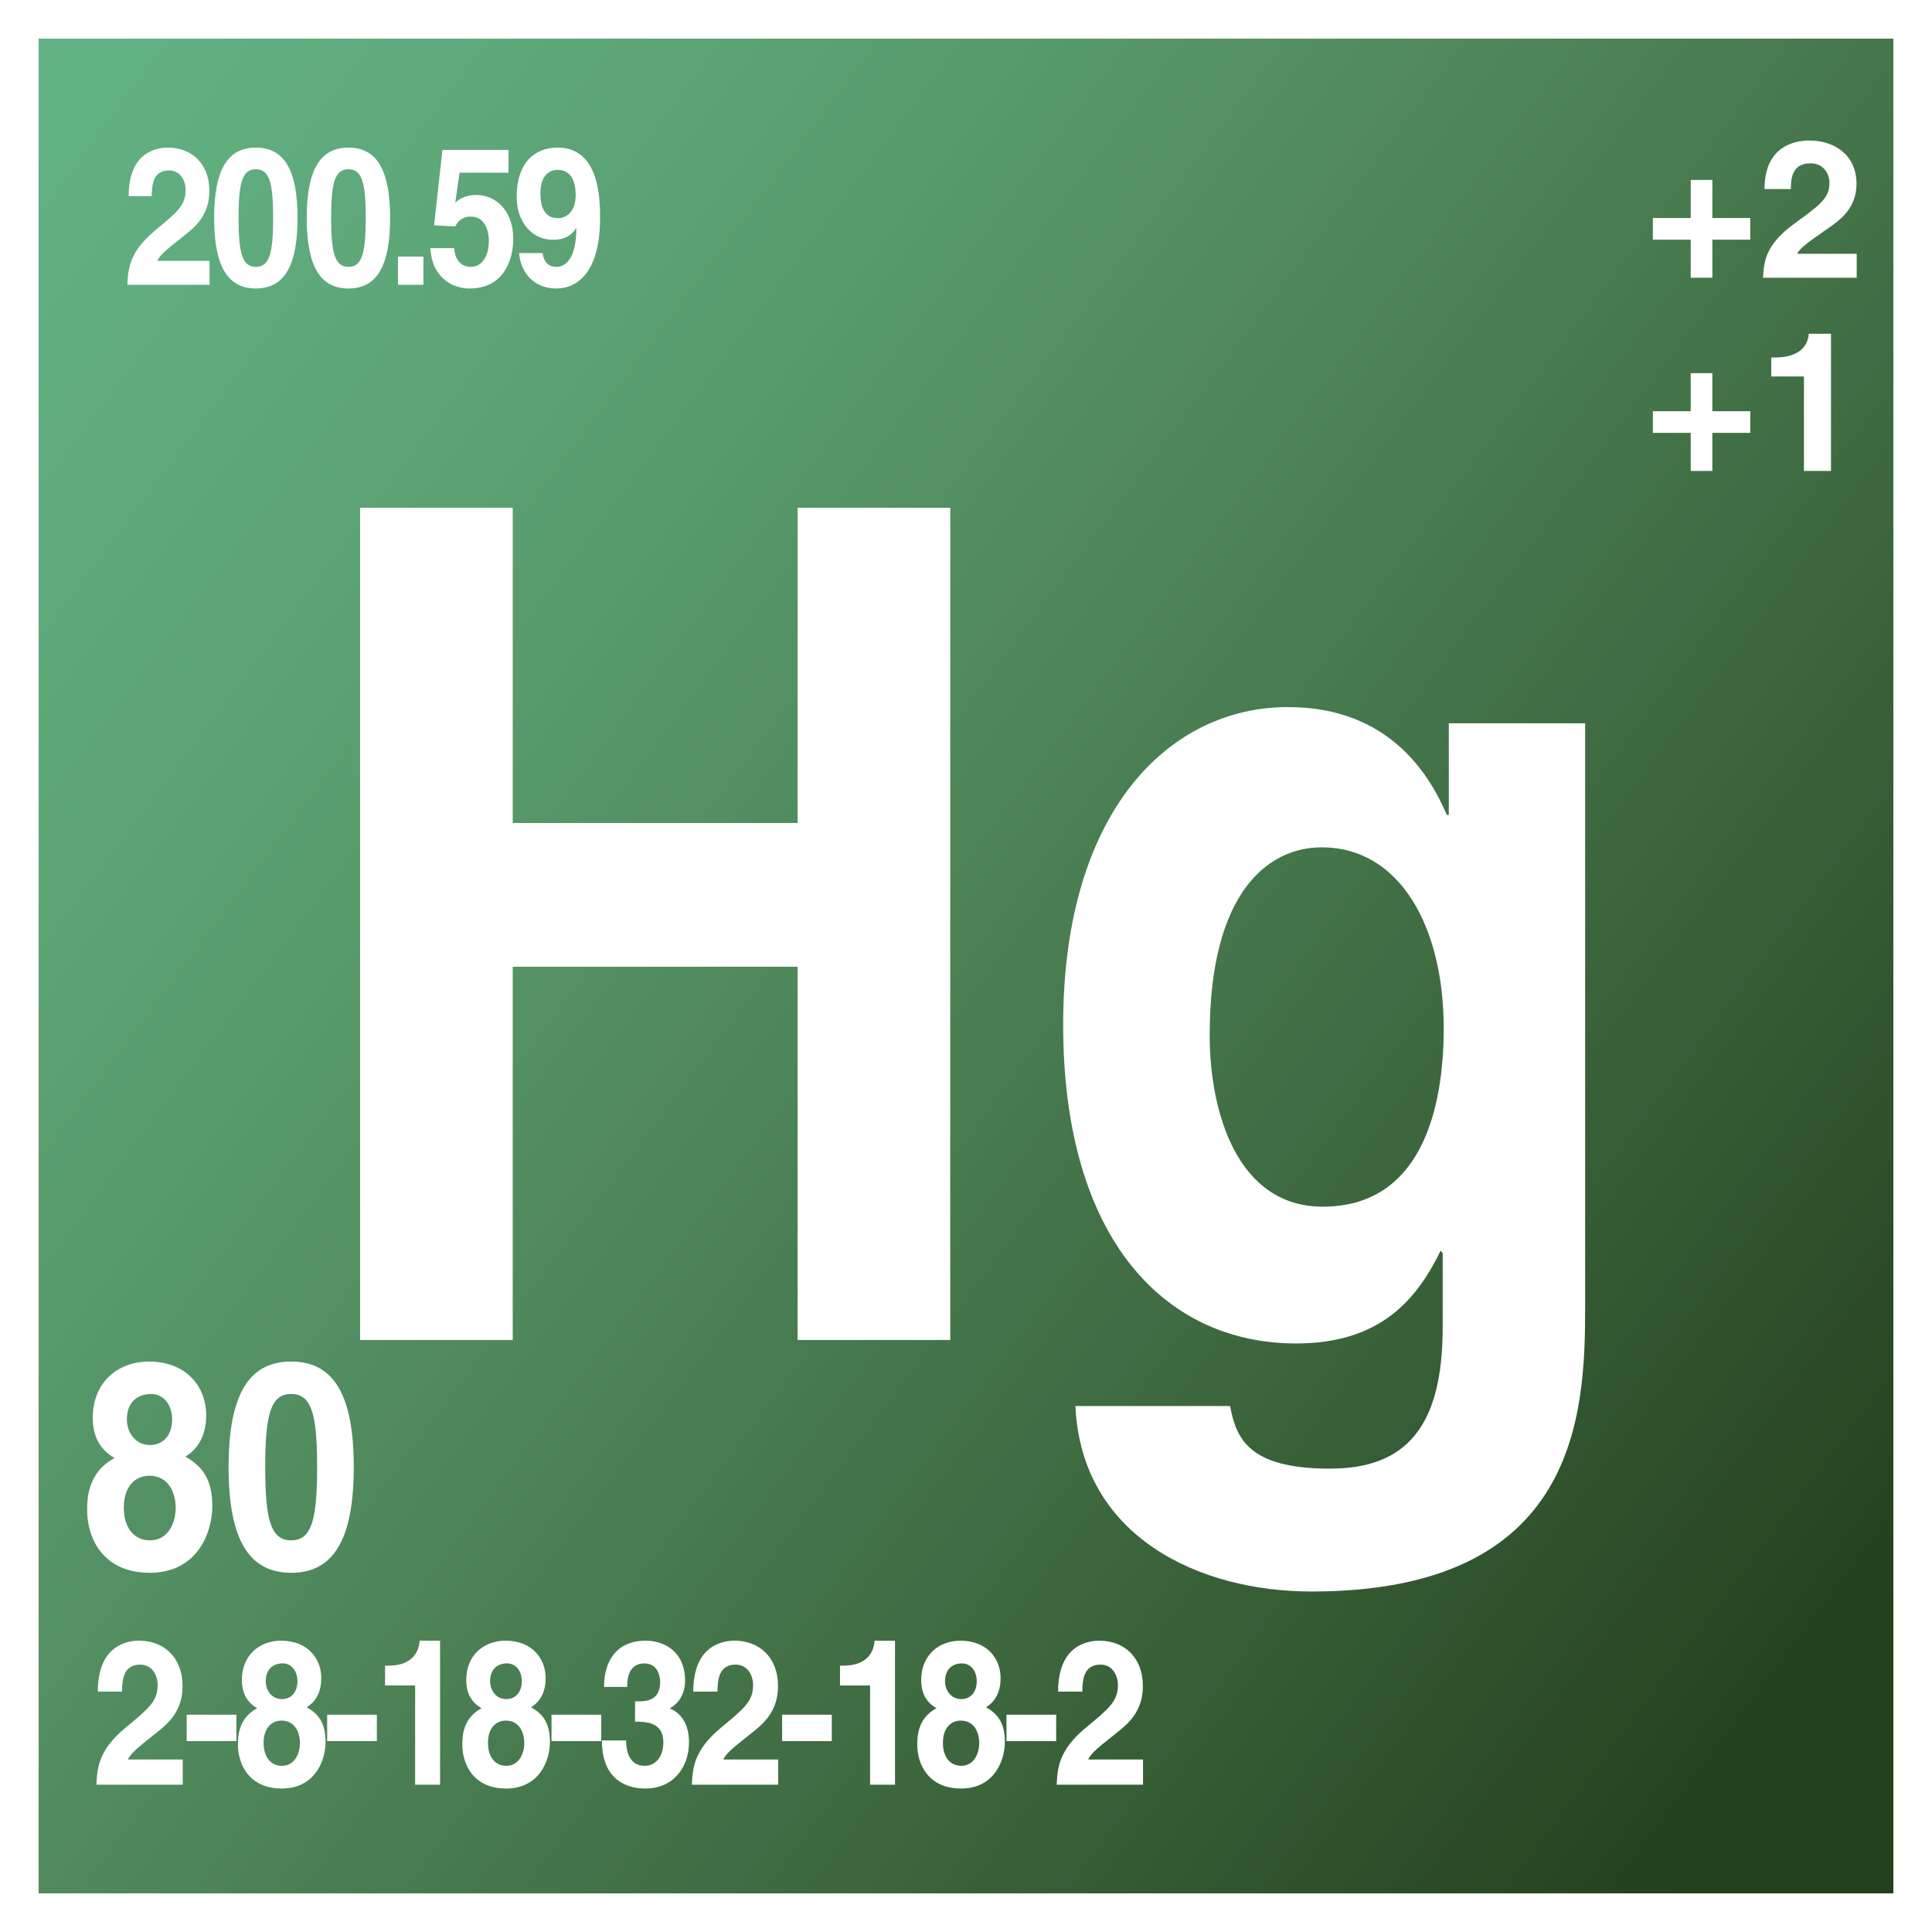
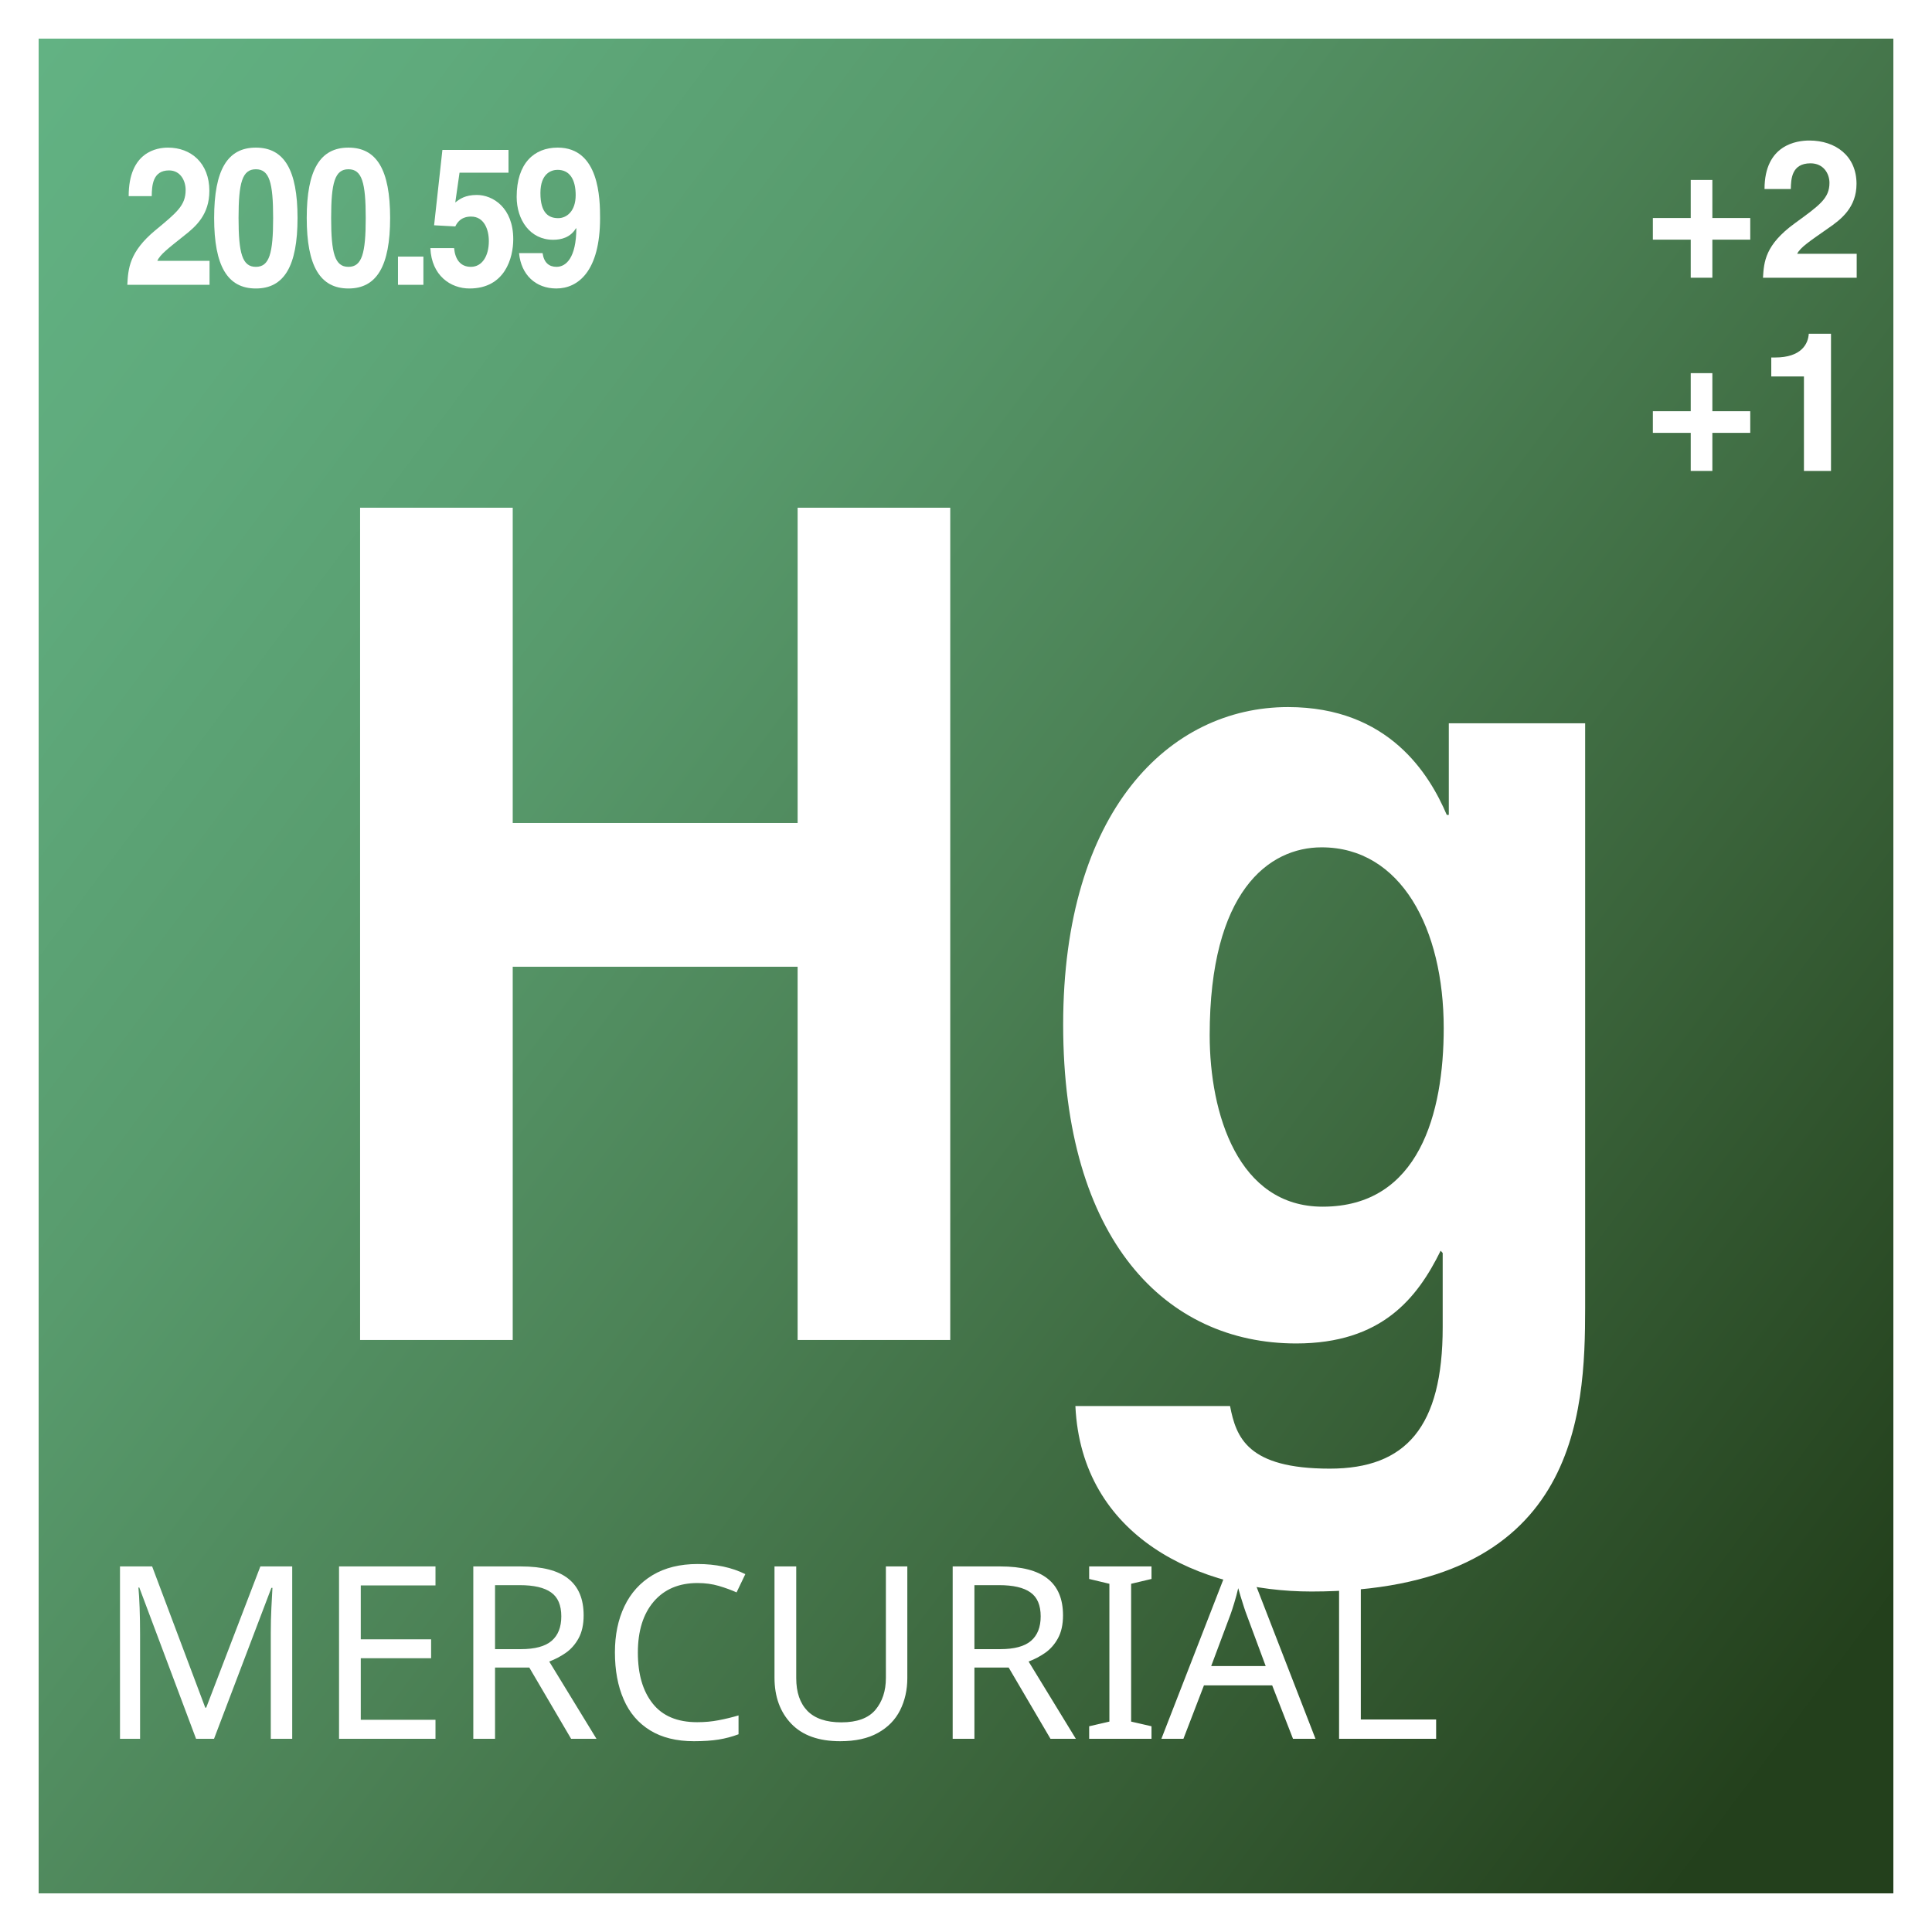
<svg xmlns="http://www.w3.org/2000/svg" version="1.1" x="0px" y="0px" width="200px" height="200px" viewBox="0 0 200 200" enable-background="new 0 0 200 200" xml:space="preserve">
  <g id="Arriere-Plan">
    <rect fill="#FFFFFF" width="200" height="200" />
  </g>
  <g id="Fond">
    <linearGradient id="SVGID_1_" gradientUnits="userSpaceOnUse" x1="-7.222" y1="19.677" x2="193.159" y2="169.789">
      <stop offset="0" style="stop-color:#62B283" />
      <stop offset="0.135" style="stop-color:#5FAA7C" />
      <stop offset="0.317" style="stop-color:#589B6D" />
      <stop offset="0.524" style="stop-color:#4C8256" />
      <stop offset="0.752" style="stop-color:#3A633A" />
      <stop offset="0.993" style="stop-color:#24411D" />
      <stop offset="1" style="stop-color:#23401C" />
    </linearGradient>
    <rect x="4" y="4" fill="url(#SVGID_1_)" width="192" height="192" />
  </g>
  <g id="Texte">
    <g>
      <path fill="#FFFFFF" d="M53.077,100.076v38.639h-15.8V52.559h15.8v32.639h29.493V52.559h15.799v86.156H82.569v-38.639H53.077z" />
      <path fill="#FFFFFF" d="M164.094,74.877v60.478c0,11.039-0.736,29.398-28.334,29.398c-11.586,0-23.805-5.64-24.436-19.199h16.01    c0.631,3.24,1.791,6.479,10.322,6.479c7.9,0,11.691-4.319,11.691-14.64v-7.68l-0.211-0.239c-2.422,4.919-6.109,9.6-14.957,9.6    c-13.482,0-24.121-10.68-24.121-32.999c0-22.079,10.955-32.879,23.279-32.879c10.428,0,14.641,6.96,16.432,11.16h0.211v-9.479    H164.094z M136.92,124.915c10.006,0,12.533-9.72,12.533-18.479c0-10.32-4.424-18.72-12.639-18.72    c-5.479,0-11.588,4.56-11.588,19.439C125.227,115.315,128.176,124.915,136.92,124.915z" />
    </g>
    <g>
      <path fill="#FFFFFF" d="M175.023,18.628h2.24v3.941h3.922v2.24h-3.922v3.941h-2.24v-3.941h-3.92v-2.24h3.92V18.628z" />
      <path fill="#FFFFFF" d="M182.663,19.568c0-4.621,3.381-5.021,4.642-5.021c2.72,0,4.881,1.601,4.881,4.481    c0,2.44-1.58,3.681-2.961,4.621c-1.881,1.32-2.861,1.96-3.181,2.621h6.161v2.48h-9.702c0.101-1.66,0.22-3.401,3.301-5.641    c2.561-1.86,3.581-2.581,3.581-4.181c0-0.94-0.601-2.021-1.961-2.021c-1.96,0-2.02,1.621-2.04,2.661H182.663z" />
    </g>
    <g>
      <path fill="#FFFFFF" d="M175.023,38.628h2.24v3.941h3.922v2.24h-3.922v3.941h-2.24v-3.941h-3.92v-2.24h3.92V38.628z" />
      <path fill="#FFFFFF" d="M183.363,37.007h0.4c2.7,0,3.42-1.4,3.48-2.46h2.301V48.75h-2.801v-9.782h-3.381V37.007z" />
    </g>
    <g>
	</g>
    <g>
-       <path fill="#FFFFFF" d="M15.501,162.816c-4.82,0-6.479-3.57-6.479-6.48c0-1.079,0-3.899,2.844-5.399    c-1.475-0.84-2.265-2.189-2.265-4.17c0-3.63,2.555-5.819,5.82-5.819c3.872,0,5.926,2.609,5.926,5.55c0,1.83-0.659,3.39-2.16,4.289    c1.791,1.021,2.792,2.37,2.792,5.13C21.98,158.616,20.453,162.816,15.501,162.816z M15.449,152.767c-1.343,0-2.634,0.99-2.634,3.3    c0,2.04,1.027,3.39,2.713,3.39c1.922,0,2.66-1.89,2.66-3.359C18.188,154.597,17.503,152.767,15.449,152.767z M17.819,146.946    c0-1.619-0.975-2.64-2.16-2.64c-1.659,0-2.528,1.08-2.528,2.64c0,1.261,0.816,2.641,2.397,2.641    C16.976,149.587,17.819,148.477,17.819,146.946z" />
-       <path fill="#FFFFFF" d="M30.143,140.947c4.398,0,6.479,3.449,6.479,10.919s-2.081,10.95-6.479,10.95    c-4.398,0-6.479-3.48-6.479-10.95S25.744,140.947,30.143,140.947z M30.143,159.456c2.107,0,2.686-2.1,2.686-7.59    c0-5.489-0.579-7.56-2.686-7.56s-2.687,2.07-2.687,7.56C27.456,157.356,28.036,159.456,30.143,159.456z" />
-     </g>
-     <g>
	</g>
    <g>
	</g>
    <g>
	</g>
    <g>
      <path fill="#FFFFFF" d="M13.32,20.302c0-4.621,2.965-5.021,4.071-5.021c2.387,0,4.282,1.601,4.282,4.481    c0,2.44-1.386,3.681-2.597,4.621c-1.649,1.32-2.509,1.96-2.79,2.621h5.405v2.48H13.18c0.088-1.66,0.193-3.401,2.896-5.641    c2.246-1.86,3.141-2.581,3.141-4.181c0-0.94-0.526-2.021-1.72-2.021c-1.72,0-1.772,1.621-1.79,2.661H13.32z" />
      <path fill="#FFFFFF" d="M26.485,15.281c2.93,0,4.316,2.301,4.316,7.282s-1.386,7.301-4.316,7.301c-2.931,0-4.317-2.32-4.317-7.301    S23.554,15.281,26.485,15.281z M26.485,27.624c1.404,0,1.79-1.4,1.79-5.061s-0.386-5.041-1.79-5.041s-1.79,1.38-1.79,5.041    S25.081,27.624,26.485,27.624z" />
      <path fill="#FFFFFF" d="M36.07,15.281c2.93,0,4.316,2.301,4.316,7.282S39,29.864,36.07,29.864c-2.931,0-4.317-2.32-4.317-7.301    S33.139,15.281,36.07,15.281z M36.07,27.624c1.404,0,1.79-1.4,1.79-5.061s-0.386-5.041-1.79-5.041s-1.79,1.38-1.79,5.041    S34.666,27.624,36.07,27.624z" />
      <path fill="#FFFFFF" d="M43.83,29.484h-2.632v-2.92h2.632V29.484z" />
      <path fill="#FFFFFF" d="M47.13,20.962c0.456-0.36,1.018-0.78,2.229-0.78c1.667,0,3.773,1.32,3.773,4.581    c0,1.94-0.86,5.101-4.527,5.101c-1.948,0-3.931-1.32-4.054-4.181h2.457c0.105,1.16,0.649,1.94,1.737,1.94    c1.176,0,1.86-1.14,1.86-2.661c0-1.26-0.526-2.541-1.825-2.541c-0.333,0-1.176,0.02-1.649,1.02l-2.193-0.12l0.86-7.802h6.843v2.36    h-5.071L47.13,20.962z" />
      <path fill="#FFFFFF" d="M56.171,26.203v0.02c0.14,0.98,0.684,1.4,1.438,1.4c1.018,0,2.036-0.98,2.053-3.961l-0.035-0.04    c-0.562,0.96-1.526,1.2-2.369,1.2c-2.387,0-3.773-2.061-3.773-4.441c0-3.48,1.808-5.101,4.247-5.101    c4.317,0,4.387,5.301,4.387,7.302c0,5.501-2.281,7.281-4.527,7.281c-2.123,0-3.649-1.4-3.86-3.661H56.171z M57.786,22.583    c0.86,0,1.807-0.7,1.807-2.381c0-1.62-0.614-2.62-1.877-2.62c-0.632,0-1.772,0.36-1.772,2.4    C55.943,22.123,56.855,22.583,57.786,22.583z" />
    </g>
    <g>
-       <path fill="#FFFFFF" d="M10.127,175.113c0-4.851,3.115-5.271,4.276-5.271c2.507,0,4.497,1.68,4.497,4.703    c0,2.562-1.456,3.863-2.728,4.851c-1.733,1.385-2.636,2.057-2.931,2.75h5.677v2.604H9.979c0.092-1.742,0.203-3.569,3.041-5.921    c2.359-1.952,3.3-2.708,3.3-4.388c0-0.987-0.553-2.121-1.807-2.121c-1.807,0-1.862,1.701-1.88,2.793H10.127z" />
-       <path fill="#FFFFFF" d="M24.468,180.236h-5.143v-2.73h5.143V180.236z" />
-       <path fill="#FFFFFF" d="M29.168,185.148c-3.374,0-4.535-2.498-4.535-4.535c0-0.756,0-2.729,1.991-3.779    c-1.032-0.588-1.585-1.532-1.585-2.918c0-2.541,1.788-4.073,4.073-4.073c2.71,0,4.147,1.827,4.147,3.884    c0,1.281-0.461,2.373-1.512,3.003c1.254,0.714,1.954,1.659,1.954,3.591C33.702,182.209,32.633,185.148,29.168,185.148z     M29.131,178.115c-0.94,0-1.843,0.693-1.843,2.31c0,1.428,0.719,2.372,1.898,2.372c1.346,0,1.862-1.322,1.862-2.352    C31.048,179.396,30.568,178.115,29.131,178.115z M30.79,174.042c0-1.134-0.682-1.848-1.512-1.848c-1.161,0-1.77,0.756-1.77,1.848    c0,0.882,0.571,1.848,1.677,1.848C30.2,175.89,30.79,175.113,30.79,174.042z" />
-       <path fill="#FFFFFF" d="M39.011,180.236h-5.143v-2.73h5.143V180.236z" />
-       <path fill="#FFFFFF" d="M39.859,172.426h0.369c2.488,0,3.152-1.471,3.207-2.583h2.12v14.907h-2.581v-10.268h-3.115V172.426z" />
-       <path fill="#FFFFFF" d="M52.394,185.148c-3.374,0-4.535-2.498-4.535-4.535c0-0.756,0-2.729,1.991-3.779    c-1.032-0.588-1.585-1.532-1.585-2.918c0-2.541,1.788-4.073,4.073-4.073c2.71,0,4.147,1.827,4.147,3.884    c0,1.281-0.461,2.373-1.512,3.003c1.254,0.714,1.954,1.659,1.954,3.591C56.928,182.209,55.858,185.148,52.394,185.148z     M52.356,178.115c-0.94,0-1.843,0.693-1.843,2.31c0,1.428,0.719,2.372,1.898,2.372c1.346,0,1.862-1.322,1.862-2.352    C54.273,179.396,53.794,178.115,52.356,178.115z M54.016,174.042c0-1.134-0.682-1.848-1.512-1.848c-1.161,0-1.77,0.756-1.77,1.848    c0,0.882,0.571,1.848,1.677,1.848C53.426,175.89,54.016,175.113,54.016,174.042z" />
-       <path fill="#FFFFFF" d="M62.236,180.236h-5.143v-2.73h5.143V180.236z" />
-       <path fill="#FFFFFF" d="M65.739,176.121h0.405c0.774,0,2.194-0.084,2.194-2.016c0-0.547-0.222-1.911-1.641-1.911    c-1.77,0-1.77,1.911-1.77,2.436h-2.396c0-2.792,1.383-4.787,4.332-4.787c1.751,0,4.055,1.008,4.055,4.157    c0,1.512-0.829,2.457-1.566,2.834v0.043c0.461,0.146,1.972,0.924,1.972,3.464c0,2.813-1.825,4.808-4.46,4.808    c-1.235,0-4.553-0.314-4.553-4.976h2.525l-0.019,0.021c0,0.799,0.185,2.604,1.917,2.604c1.032,0,1.936-0.797,1.936-2.456    c0-2.036-1.733-2.12-2.931-2.12V176.121z" />
-       <path fill="#FFFFFF" d="M71.767,175.113c0-4.851,3.115-5.271,4.276-5.271c2.507,0,4.497,1.68,4.497,4.703    c0,2.562-1.456,3.863-2.728,4.851c-1.733,1.385-2.636,2.057-2.931,2.75h5.677v2.604h-8.939c0.092-1.742,0.203-3.569,3.041-5.921    c2.359-1.952,3.3-2.708,3.3-4.388c0-0.987-0.553-2.121-1.807-2.121c-1.807,0-1.862,1.701-1.88,2.793H71.767z" />
-       <path fill="#FFFFFF" d="M86.107,180.236h-5.143v-2.73h5.143V180.236z" />
-       <path fill="#FFFFFF" d="M86.955,172.426h0.369c2.488,0,3.152-1.471,3.207-2.583h2.12v14.907h-2.58v-10.268h-3.115V172.426z" />
-       <path fill="#FFFFFF" d="M99.489,185.148c-3.373,0-4.534-2.498-4.534-4.535c0-0.756,0-2.729,1.991-3.779    c-1.032-0.588-1.585-1.532-1.585-2.918c0-2.541,1.788-4.073,4.074-4.073c2.709,0,4.147,1.827,4.147,3.884    c0,1.281-0.461,2.373-1.512,3.003c1.253,0.714,1.953,1.659,1.953,3.591C104.023,182.209,102.955,185.148,99.489,185.148z     M99.453,178.115c-0.94,0-1.844,0.693-1.844,2.31c0,1.428,0.719,2.372,1.898,2.372c1.346,0,1.861-1.322,1.861-2.352    C101.369,179.396,100.891,178.115,99.453,178.115z M101.111,174.042c0-1.134-0.682-1.848-1.512-1.848    c-1.161,0-1.77,0.756-1.77,1.848c0,0.882,0.572,1.848,1.678,1.848C100.521,175.89,101.111,175.113,101.111,174.042z" />
-       <path fill="#FFFFFF" d="M109.333,180.236h-5.143v-2.73h5.143V180.236z" />
-       <path fill="#FFFFFF" d="M109.535,175.113c0-4.851,3.115-5.271,4.276-5.271c2.507,0,4.497,1.68,4.497,4.703    c0,2.562-1.456,3.863-2.728,4.851c-1.733,1.385-2.636,2.057-2.931,2.75h5.677v2.604h-8.939c0.092-1.742,0.202-3.569,3.041-5.921    c2.359-1.952,3.3-2.708,3.3-4.388c0-0.987-0.553-2.121-1.807-2.121c-1.807,0-1.861,1.701-1.88,2.793H109.535z" />
-     </g>
-     <g>
	</g>
    <g>
- 	</g>
-     <g>
- 	</g>
+       <g>
+         <text x="10" y="180" font-family="sans-serif" font-size="25px" fill="#FFFFFF">MERCURIAL</text>
+       </g>
+     </g>
    <g>
	</g>
    <g>
	</g>
    <g>
	</g>
  </g>
</svg>
